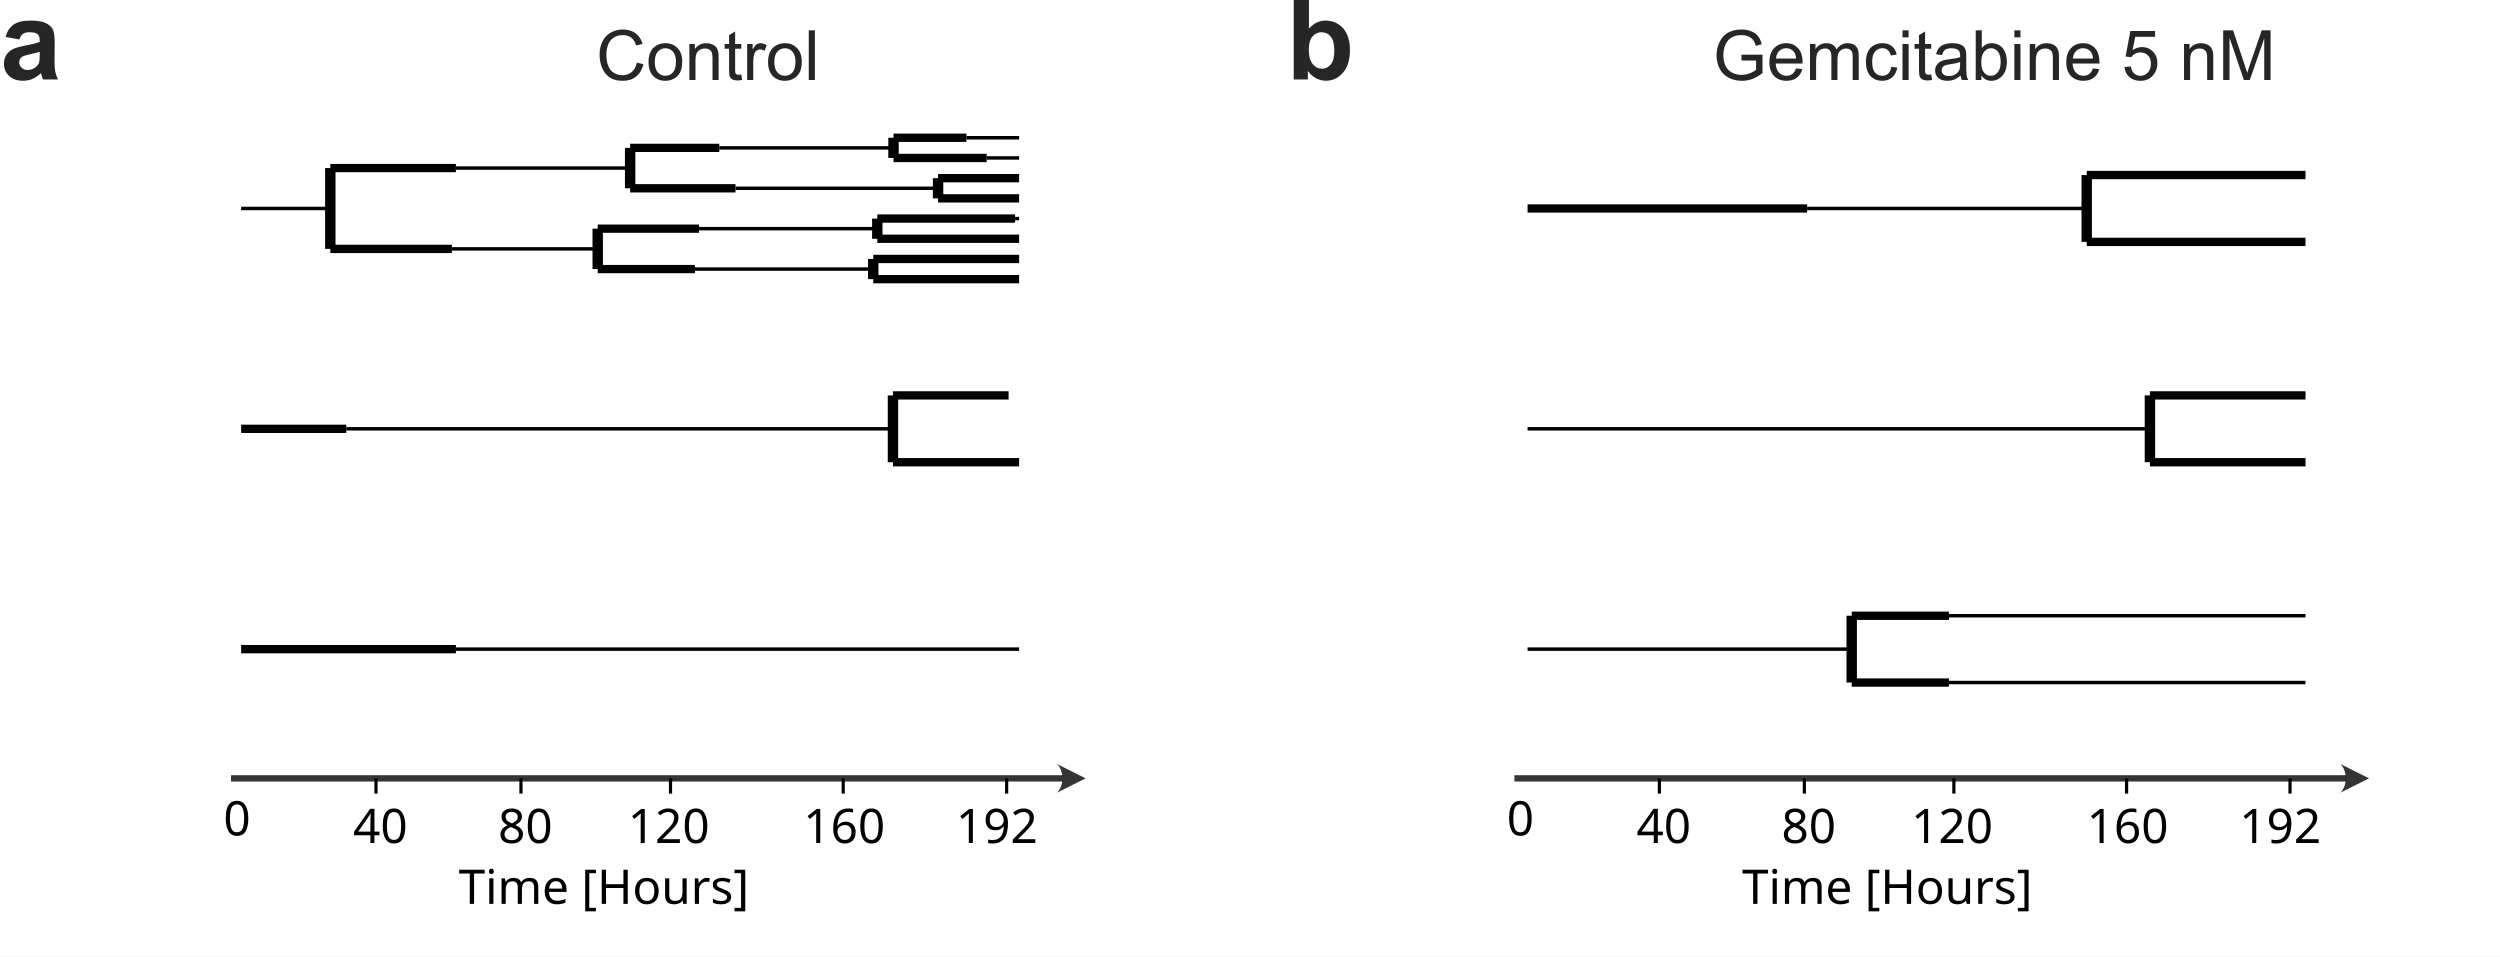
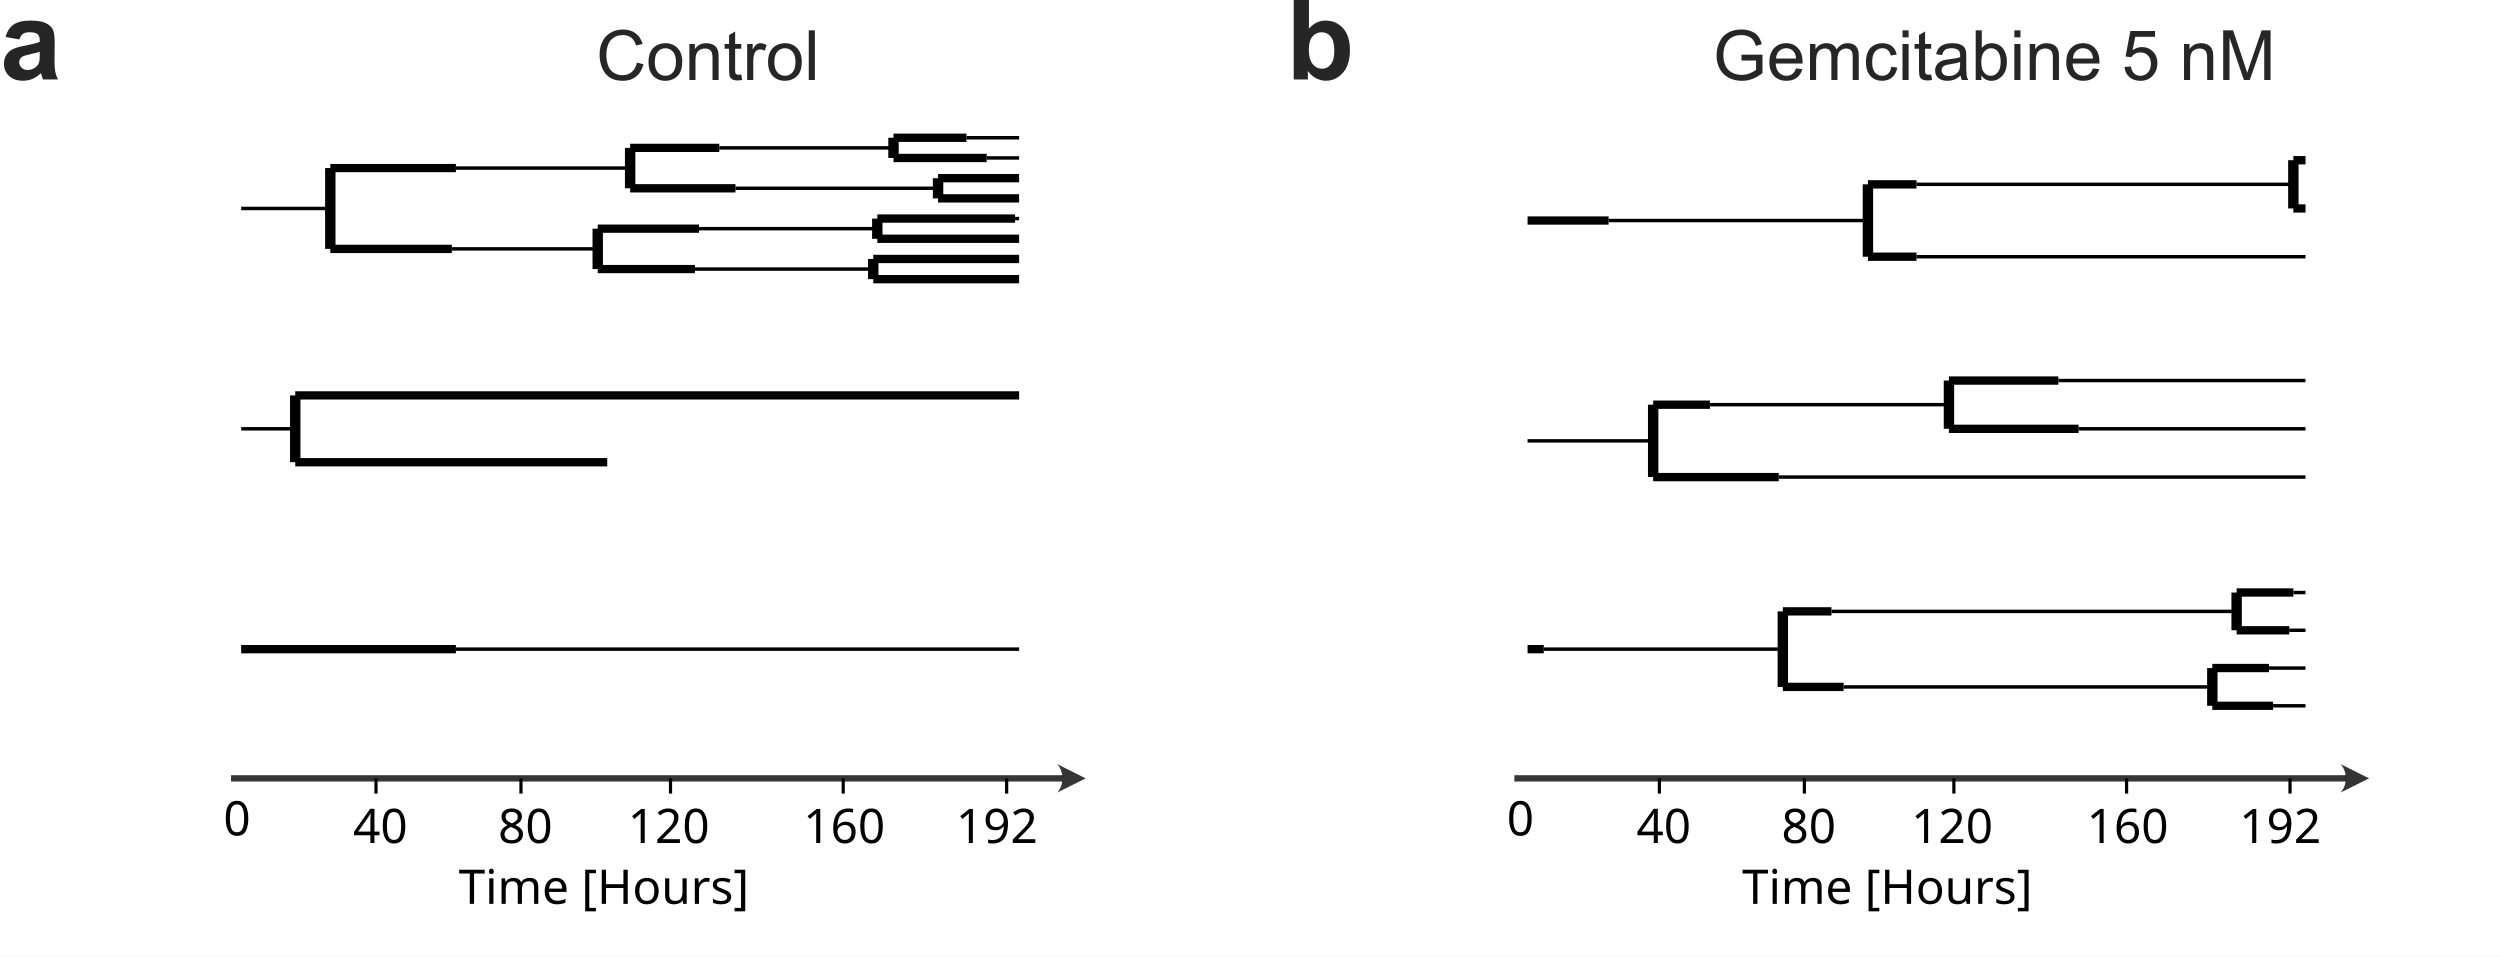
<svg xmlns="http://www.w3.org/2000/svg" xmlns:xlink="http://www.w3.org/1999/xlink" height="137.86pt" version="1.1" viewBox="0 0 360.378 137.86" width="360.378pt">
  <defs>
    <style type="text/css">*{stroke-linecap:butt;stroke-linejoin:round;}</style>
  </defs>
  <g id="figure_1">
    <g id="patch_1">
      <path d="M 0 137.86  L 360.378 137.86  L 360.378 0  L 0 0  z " style="fill:#ffffff;" />
    </g>
    <g id="axes_1">
      <g id="LineCollection_1">
-         <path clip-path="url(#pdd43539498)" d="M 34.764 30.051  L 34.764 30.051  " style="fill:none;stroke:#000000;stroke-width:1.2;" />
+         <path clip-path="url(#p572fdb852c)" d="M 34.764 30.051  L 34.764 30.051  " style="fill:none;stroke:#000000;stroke-width:1.2;" />
      </g>
      <g id="LineCollection_2">
-         <path clip-path="url(#pdd43539498)" d="M 34.764 30.051  L 47.614 30.051  " style="fill:none;stroke:#000000;stroke-width:0.5;" />
+         <path clip-path="url(#p572fdb852c)" d="M 34.764 30.051  L 47.614 30.051  " style="fill:none;stroke:#000000;stroke-width:0.5;" />
      </g>
      <g id="LineCollection_3">
-         <path clip-path="url(#pdd43539498)" d="M 47.614 24.227  L 65.72 24.227  " style="fill:none;stroke:#000000;stroke-width:1.2;" />
+         <path clip-path="url(#p572fdb852c)" d="M 47.614 24.227  L 65.72 24.227  " style="fill:none;stroke:#000000;stroke-width:1.2;" />
      </g>
      <g id="LineCollection_4">
-         <path clip-path="url(#pdd43539498)" d="M 65.72 24.227  L 90.835 24.227  " style="fill:none;stroke:#000000;stroke-width:0.5;" />
+         <path clip-path="url(#p572fdb852c)" d="M 65.72 24.227  L 90.835 24.227  " style="fill:none;stroke:#000000;stroke-width:0.5;" />
      </g>
      <g id="LineCollection_5">
-         <path clip-path="url(#pdd43539498)" d="M 90.835 21.315  L 103.685 21.315  " style="fill:none;stroke:#000000;stroke-width:1.2;" />
+         <path clip-path="url(#p572fdb852c)" d="M 90.835 21.315  L 103.685 21.315  " style="fill:none;stroke:#000000;stroke-width:1.2;" />
      </g>
      <g id="LineCollection_6">
-         <path clip-path="url(#pdd43539498)" d="M 103.685 21.315  L 128.8 21.315  " style="fill:none;stroke:#000000;stroke-width:0.5;" />
+         <path clip-path="url(#p572fdb852c)" d="M 103.685 21.315  L 128.8 21.315  " style="fill:none;stroke:#000000;stroke-width:0.5;" />
      </g>
      <g id="LineCollection_7">
-         <path clip-path="url(#pdd43539498)" d="M 128.8 19.859  L 139.313 19.859  " style="fill:none;stroke:#000000;stroke-width:1.2;" />
+         <path clip-path="url(#p572fdb852c)" d="M 128.8 19.859  L 139.313 19.859  " style="fill:none;stroke:#000000;stroke-width:1.2;" />
      </g>
      <g id="LineCollection_8">
-         <path clip-path="url(#pdd43539498)" d="M 139.313 19.859  L 146.906 19.859  " style="fill:none;stroke:#000000;stroke-width:0.5;" />
+         <path clip-path="url(#p572fdb852c)" d="M 139.313 19.859  L 146.906 19.859  " style="fill:none;stroke:#000000;stroke-width:0.5;" />
      </g>
      <g id="LineCollection_9">
-         <path clip-path="url(#pdd43539498)" d="M 128.8 22.771  L 142.234 22.771  " style="fill:none;stroke:#000000;stroke-width:1.2;" />
+         <path clip-path="url(#p572fdb852c)" d="M 128.8 22.771  L 142.234 22.771  " style="fill:none;stroke:#000000;stroke-width:1.2;" />
      </g>
      <g id="LineCollection_10">
-         <path clip-path="url(#pdd43539498)" d="M 142.234 22.771  L 146.906 22.771  " style="fill:none;stroke:#000000;stroke-width:0.5;" />
+         <path clip-path="url(#p572fdb852c)" d="M 142.234 22.771  L 146.906 22.771  " style="fill:none;stroke:#000000;stroke-width:0.5;" />
      </g>
      <g id="LineCollection_11">
-         <path clip-path="url(#pdd43539498)" d="M 90.835 27.139  L 106.021 27.139  " style="fill:none;stroke:#000000;stroke-width:1.2;" />
+         <path clip-path="url(#p572fdb852c)" d="M 90.835 27.139  L 106.021 27.139  " style="fill:none;stroke:#000000;stroke-width:1.2;" />
      </g>
      <g id="LineCollection_12">
-         <path clip-path="url(#pdd43539498)" d="M 106.021 27.139  L 135.225 27.139  " style="fill:none;stroke:#000000;stroke-width:0.5;" />
+         <path clip-path="url(#p572fdb852c)" d="M 106.021 27.139  L 135.225 27.139  " style="fill:none;stroke:#000000;stroke-width:0.5;" />
      </g>
      <g id="LineCollection_13">
-         <path clip-path="url(#pdd43539498)" d="M 135.225 25.683  L 146.906 25.683  " style="fill:none;stroke:#000000;stroke-width:1.2;" />
+         <path clip-path="url(#p572fdb852c)" d="M 135.225 25.683  L 146.906 25.683  " style="fill:none;stroke:#000000;stroke-width:1.2;" />
      </g>
      <g id="LineCollection_14">
-         <path clip-path="url(#pdd43539498)" d="M 146.906 25.683  L 146.906 25.683  " style="fill:none;stroke:#000000;stroke-width:0.5;" />
+         <path clip-path="url(#p572fdb852c)" d="M 146.906 25.683  L 146.906 25.683  " style="fill:none;stroke:#000000;stroke-width:0.5;" />
      </g>
      <g id="LineCollection_15">
-         <path clip-path="url(#pdd43539498)" d="M 135.225 28.595  L 146.906 28.595  " style="fill:none;stroke:#000000;stroke-width:1.2;" />
+         <path clip-path="url(#p572fdb852c)" d="M 135.225 28.595  L 146.906 28.595  " style="fill:none;stroke:#000000;stroke-width:1.2;" />
      </g>
      <g id="LineCollection_16">
-         <path clip-path="url(#pdd43539498)" d="M 146.906 28.595  L 146.906 28.595  " style="fill:none;stroke:#000000;stroke-width:0.5;" />
+         <path clip-path="url(#p572fdb852c)" d="M 146.906 28.595  L 146.906 28.595  " style="fill:none;stroke:#000000;stroke-width:0.5;" />
      </g>
      <g id="LineCollection_17">
-         <path clip-path="url(#pdd43539498)" d="M 47.614 35.875  L 65.136 35.875  " style="fill:none;stroke:#000000;stroke-width:1.2;" />
+         <path clip-path="url(#p572fdb852c)" d="M 47.614 35.875  L 65.136 35.875  " style="fill:none;stroke:#000000;stroke-width:1.2;" />
      </g>
      <g id="LineCollection_18">
-         <path clip-path="url(#pdd43539498)" d="M 65.136 35.875  L 86.163 35.875  " style="fill:none;stroke:#000000;stroke-width:0.5;" />
+         <path clip-path="url(#p572fdb852c)" d="M 65.136 35.875  L 86.163 35.875  " style="fill:none;stroke:#000000;stroke-width:0.5;" />
      </g>
      <g id="LineCollection_19">
-         <path clip-path="url(#pdd43539498)" d="M 86.163 32.963  L 100.765 32.963  " style="fill:none;stroke:#000000;stroke-width:1.2;" />
+         <path clip-path="url(#p572fdb852c)" d="M 86.163 32.963  L 100.765 32.963  " style="fill:none;stroke:#000000;stroke-width:1.2;" />
      </g>
      <g id="LineCollection_20">
-         <path clip-path="url(#pdd43539498)" d="M 100.765 32.963  L 126.464 32.963  " style="fill:none;stroke:#000000;stroke-width:0.5;" />
+         <path clip-path="url(#p572fdb852c)" d="M 100.765 32.963  L 126.464 32.963  " style="fill:none;stroke:#000000;stroke-width:0.5;" />
      </g>
      <g id="LineCollection_21">
-         <path clip-path="url(#pdd43539498)" d="M 126.464 31.507  L 146.322 31.507  " style="fill:none;stroke:#000000;stroke-width:1.2;" />
+         <path clip-path="url(#p572fdb852c)" d="M 126.464 31.507  L 146.322 31.507  " style="fill:none;stroke:#000000;stroke-width:1.2;" />
      </g>
      <g id="LineCollection_22">
-         <path clip-path="url(#pdd43539498)" d="M 146.322 31.507  L 146.906 31.507  " style="fill:none;stroke:#000000;stroke-width:0.5;" />
+         <path clip-path="url(#p572fdb852c)" d="M 146.322 31.507  L 146.906 31.507  " style="fill:none;stroke:#000000;stroke-width:0.5;" />
      </g>
      <g id="LineCollection_23">
-         <path clip-path="url(#pdd43539498)" d="M 126.464 34.419  L 146.906 34.419  " style="fill:none;stroke:#000000;stroke-width:1.2;" />
+         <path clip-path="url(#p572fdb852c)" d="M 126.464 34.419  L 146.906 34.419  " style="fill:none;stroke:#000000;stroke-width:1.2;" />
      </g>
      <g id="LineCollection_24">
-         <path clip-path="url(#pdd43539498)" d="M 146.906 34.419  L 146.906 34.419  " style="fill:none;stroke:#000000;stroke-width:0.5;" />
+         <path clip-path="url(#p572fdb852c)" d="M 146.906 34.419  L 146.906 34.419  " style="fill:none;stroke:#000000;stroke-width:0.5;" />
      </g>
      <g id="LineCollection_25">
-         <path clip-path="url(#pdd43539498)" d="M 86.163 38.786  L 100.18 38.786  " style="fill:none;stroke:#000000;stroke-width:1.2;" />
+         <path clip-path="url(#p572fdb852c)" d="M 86.163 38.786  L 100.18 38.786  " style="fill:none;stroke:#000000;stroke-width:1.2;" />
      </g>
      <g id="LineCollection_26">
-         <path clip-path="url(#pdd43539498)" d="M 100.18 38.786  L 125.88 38.786  " style="fill:none;stroke:#000000;stroke-width:0.5;" />
+         <path clip-path="url(#p572fdb852c)" d="M 100.18 38.786  L 125.88 38.786  " style="fill:none;stroke:#000000;stroke-width:0.5;" />
      </g>
      <g id="LineCollection_27">
-         <path clip-path="url(#pdd43539498)" d="M 125.88 37.33  L 146.906 37.33  " style="fill:none;stroke:#000000;stroke-width:1.2;" />
+         <path clip-path="url(#p572fdb852c)" d="M 125.88 37.33  L 146.906 37.33  " style="fill:none;stroke:#000000;stroke-width:1.2;" />
      </g>
      <g id="LineCollection_28">
-         <path clip-path="url(#pdd43539498)" d="M 146.906 37.33  L 146.906 37.33  " style="fill:none;stroke:#000000;stroke-width:0.5;" />
+         <path clip-path="url(#p572fdb852c)" d="M 146.906 37.33  L 146.906 37.33  " style="fill:none;stroke:#000000;stroke-width:0.5;" />
      </g>
      <g id="LineCollection_29">
-         <path clip-path="url(#pdd43539498)" d="M 125.88 40.242  L 146.906 40.242  " style="fill:none;stroke:#000000;stroke-width:1.2;" />
+         <path clip-path="url(#p572fdb852c)" d="M 125.88 40.242  L 146.906 40.242  " style="fill:none;stroke:#000000;stroke-width:1.2;" />
      </g>
      <g id="LineCollection_30">
-         <path clip-path="url(#pdd43539498)" d="M 146.906 40.242  L 146.906 40.242  " style="fill:none;stroke:#000000;stroke-width:0.5;" />
+         <path clip-path="url(#p572fdb852c)" d="M 146.906 40.242  L 146.906 40.242  " style="fill:none;stroke:#000000;stroke-width:0.5;" />
      </g>
      <g id="LineCollection_31">
-         <path clip-path="url(#pdd43539498)" d="M 47.614 35.875  L 47.614 24.227  " style="fill:none;stroke:#000000;stroke-width:1.5;" />
+         <path clip-path="url(#p572fdb852c)" d="M 47.614 35.875  L 47.614 24.227  " style="fill:none;stroke:#000000;stroke-width:1.5;" />
      </g>
      <g id="LineCollection_32">
-         <path clip-path="url(#pdd43539498)" d="M 90.835 27.139  L 90.835 21.315  " style="fill:none;stroke:#000000;stroke-width:1.5;" />
+         <path clip-path="url(#p572fdb852c)" d="M 90.835 27.139  L 90.835 21.315  " style="fill:none;stroke:#000000;stroke-width:1.5;" />
      </g>
      <g id="LineCollection_33">
-         <path clip-path="url(#pdd43539498)" d="M 128.8 22.771  L 128.8 19.859  " style="fill:none;stroke:#000000;stroke-width:1.5;" />
+         <path clip-path="url(#p572fdb852c)" d="M 128.8 22.771  L 128.8 19.859  " style="fill:none;stroke:#000000;stroke-width:1.5;" />
      </g>
      <g id="LineCollection_34">
-         <path clip-path="url(#pdd43539498)" d="M 135.225 28.595  L 135.225 25.683  " style="fill:none;stroke:#000000;stroke-width:1.5;" />
+         <path clip-path="url(#p572fdb852c)" d="M 135.225 28.595  L 135.225 25.683  " style="fill:none;stroke:#000000;stroke-width:1.5;" />
      </g>
      <g id="LineCollection_35">
-         <path clip-path="url(#pdd43539498)" d="M 86.163 38.786  L 86.163 32.963  " style="fill:none;stroke:#000000;stroke-width:1.5;" />
+         <path clip-path="url(#p572fdb852c)" d="M 86.163 38.786  L 86.163 32.963  " style="fill:none;stroke:#000000;stroke-width:1.5;" />
      </g>
      <g id="LineCollection_36">
-         <path clip-path="url(#pdd43539498)" d="M 126.464 34.419  L 126.464 31.507  " style="fill:none;stroke:#000000;stroke-width:1.5;" />
+         <path clip-path="url(#p572fdb852c)" d="M 126.464 34.419  L 126.464 31.507  " style="fill:none;stroke:#000000;stroke-width:1.5;" />
      </g>
      <g id="LineCollection_37">
-         <path clip-path="url(#pdd43539498)" d="M 125.88 40.242  L 125.88 37.33  " style="fill:none;stroke:#000000;stroke-width:1.5;" />
+         <path clip-path="url(#p572fdb852c)" d="M 125.88 40.242  L 125.88 37.33  " style="fill:none;stroke:#000000;stroke-width:1.5;" />
      </g>
      <g id="text_1">
        <g style="fill:#262626;" transform="translate(0 11.4525)scale(0.16 -0.16)">
          <defs>
            <path d="M 17.438 36.031  L 4.984 38.281  Q 7.078 45.797 12.203 49.406  Q 17.328 53.031 27.438 53.031  Q 36.625 53.031 41.109 50.859  Q 45.609 48.688 47.438 45.344  Q 49.266 42 49.266 33.062  L 49.125 17.047  Q 49.125 10.203 49.781 6.953  Q 50.438 3.719 52.25 0  L 38.672 0  Q 38.141 1.375 37.359 4.047  Q 37.016 5.281 36.859 5.672  Q 33.344 2.25 29.344 0.531  Q 25.344 -1.172 20.797 -1.172  Q 12.797 -1.172 8.172 3.172  Q 3.562 7.516 3.562 14.156  Q 3.562 18.562 5.656 22  Q 7.766 25.438 11.547 27.266  Q 15.328 29.109 22.469 30.469  Q 32.078 32.281 35.797 33.844  L 35.797 35.203  Q 35.797 39.156 33.844 40.844  Q 31.891 42.531 26.469 42.531  Q 22.797 42.531 20.75 41.094  Q 18.703 39.656 17.438 36.031  z M 35.797 24.906  Q 33.156 24.031 27.438 22.797  Q 21.734 21.578 19.969 20.406  Q 17.281 18.5 17.281 15.578  Q 17.281 12.703 19.422 10.594  Q 21.578 8.5 24.906 8.5  Q 28.609 8.5 31.984 10.938  Q 34.469 12.797 35.25 15.484  Q 35.797 17.234 35.797 22.172  z " id="Arial-BoldMT-97" />
          </defs>
          <use xlink:href="#Arial-BoldMT-97" />
        </g>
      </g>
      <g id="text_2">
        <g style="fill:#262626;" transform="translate(85.93231 11.52961)scale(0.1 -0.1)">
          <defs>
            <path d="M 58.797 25.094  L 68.266 22.703  Q 65.281 11.031 57.547 4.906  Q 49.812 -1.219 38.625 -1.219  Q 27.047 -1.219 19.797 3.484  Q 12.547 8.203 8.766 17.141  Q 4.984 26.078 4.984 36.328  Q 4.984 47.516 9.25 55.828  Q 13.531 64.156 21.406 68.469  Q 29.297 72.797 38.766 72.797  Q 49.516 72.797 56.828 67.328  Q 64.156 61.859 67.047 51.953  L 57.719 49.75  Q 55.219 57.562 50.484 61.125  Q 45.75 64.703 38.578 64.703  Q 30.328 64.703 24.781 60.734  Q 19.234 56.781 16.984 50.109  Q 14.75 43.453 14.75 36.375  Q 14.75 27.25 17.406 20.438  Q 20.062 13.625 25.672 10.25  Q 31.297 6.891 37.844 6.891  Q 45.797 6.891 51.312 11.469  Q 56.844 16.062 58.797 25.094  z " id="ArialMT-67" />
            <path d="M 3.328 25.922  Q 3.328 40.328 11.328 47.266  Q 18.016 53.031 27.641 53.031  Q 38.328 53.031 45.109 46.016  Q 51.906 39.016 51.906 26.656  Q 51.906 16.656 48.906 10.906  Q 45.906 5.172 40.156 2  Q 34.422 -1.172 27.641 -1.172  Q 16.75 -1.172 10.031 5.812  Q 3.328 12.797 3.328 25.922  z M 12.359 25.922  Q 12.359 15.969 16.703 11.016  Q 21.047 6.062 27.641 6.062  Q 34.188 6.062 38.531 11.031  Q 42.875 16.016 42.875 26.219  Q 42.875 35.844 38.5 40.797  Q 34.125 45.75 27.641 45.75  Q 21.047 45.75 16.703 40.812  Q 12.359 35.891 12.359 25.922  z " id="ArialMT-111" />
            <path d="M 6.594 0  L 6.594 51.859  L 14.5 51.859  L 14.5 44.484  Q 20.219 53.031 31 53.031  Q 35.688 53.031 39.625 51.344  Q 43.562 49.656 45.516 46.922  Q 47.469 44.188 48.25 40.438  Q 48.734 37.984 48.734 31.891  L 48.734 0  L 39.938 0  L 39.938 31.547  Q 39.938 36.922 38.906 39.578  Q 37.891 42.234 35.281 43.812  Q 32.672 45.406 29.156 45.406  Q 23.531 45.406 19.453 41.844  Q 15.375 38.281 15.375 28.328  L 15.375 0  z " id="ArialMT-110" />
            <path d="M 25.781 7.859  L 27.047 0.094  Q 23.344 -0.688 20.406 -0.688  Q 15.625 -0.688 12.984 0.828  Q 10.359 2.344 9.281 4.812  Q 8.203 7.281 8.203 15.188  L 8.203 45.016  L 1.766 45.016  L 1.766 51.859  L 8.203 51.859  L 8.203 64.703  L 16.938 69.969  L 16.938 51.859  L 25.781 51.859  L 25.781 45.016  L 16.938 45.016  L 16.938 14.703  Q 16.938 10.938 17.406 9.859  Q 17.875 8.797 18.922 8.156  Q 19.969 7.516 21.922 7.516  Q 23.391 7.516 25.781 7.859  z " id="ArialMT-116" />
            <path d="M 6.5 0  L 6.5 51.859  L 14.406 51.859  L 14.406 44  Q 17.438 49.516 20 51.266  Q 22.562 53.031 25.641 53.031  Q 30.078 53.031 34.672 50.203  L 31.641 42.047  Q 28.422 43.953 25.203 43.953  Q 22.312 43.953 20.016 42.219  Q 17.719 40.484 16.75 37.406  Q 15.281 32.719 15.281 27.156  L 15.281 0  z " id="ArialMT-114" />
            <path d="M 6.391 0  L 6.391 71.578  L 15.188 71.578  L 15.188 0  z " id="ArialMT-108" />
          </defs>
          <use xlink:href="#ArialMT-67" />
          <use x="72.217" xlink:href="#ArialMT-111" />
          <use x="127.832" xlink:href="#ArialMT-110" />
          <use x="183.447" xlink:href="#ArialMT-116" />
          <use x="211.23" xlink:href="#ArialMT-114" />
          <use x="244.531" xlink:href="#ArialMT-111" />
          <use x="300.146" xlink:href="#ArialMT-108" />
        </g>
      </g>
    </g>
    <g id="axes_2">
      <g id="LineCollection_38">
-         <path clip-path="url(#pb54cce321f)" d="M 220.2 30.051  L 260.501 30.051  " style="fill:none;stroke:#000000;stroke-width:1.2;" />
+         <path clip-path="url(#pa8a00f785b)" d="M 220.2 31.79  L 231.882 31.79  " style="fill:none;stroke:#000000;stroke-width:1.2;" />
      </g>
      <g id="LineCollection_39">
-         <path clip-path="url(#pb54cce321f)" d="M 260.501 30.051  L 300.802 30.051  " style="fill:none;stroke:#000000;stroke-width:0.5;" />
+         <path clip-path="url(#pa8a00f785b)" d="M 231.882 31.79  L 269.262 31.79  " style="fill:none;stroke:#000000;stroke-width:0.5;" />
      </g>
      <g id="LineCollection_40">
-         <path clip-path="url(#pb54cce321f)" d="M 300.802 25.235  L 332.342 25.235  " style="fill:none;stroke:#000000;stroke-width:1.2;" />
+         <path clip-path="url(#pa8a00f785b)" d="M 269.262 26.573  L 276.271 26.573  " style="fill:none;stroke:#000000;stroke-width:1.2;" />
      </g>
      <g id="LineCollection_41">
-         <path clip-path="url(#pb54cce321f)" d="M 332.342 25.235  L 332.342 25.235  " style="fill:none;stroke:#000000;stroke-width:0.5;" />
+         <path clip-path="url(#pa8a00f785b)" d="M 276.271 26.573  L 330.59 26.573  " style="fill:none;stroke:#000000;stroke-width:0.5;" />
      </g>
      <g id="LineCollection_42">
-         <path clip-path="url(#pb54cce321f)" d="M 300.802 34.867  L 332.342 34.867  " style="fill:none;stroke:#000000;stroke-width:1.2;" />
+         <path clip-path="url(#pa8a00f785b)" d="M 330.59 23.095  L 332.342 23.095  " style="fill:none;stroke:#000000;stroke-width:1.2;" />
      </g>
      <g id="LineCollection_43">
-         <path clip-path="url(#pb54cce321f)" d="M 332.342 34.867  L 332.342 34.867  " style="fill:none;stroke:#000000;stroke-width:0.5;" />
+         <path clip-path="url(#pa8a00f785b)" d="M 332.342 23.095  L 332.342 23.095  " style="fill:none;stroke:#000000;stroke-width:0.5;" />
      </g>
      <g id="LineCollection_44">
-         <path clip-path="url(#pb54cce321f)" d="M 300.802 34.867  L 300.802 25.235  " style="fill:none;stroke:#000000;stroke-width:1.5;" />
+         <path clip-path="url(#pa8a00f785b)" d="M 330.59 30.051  L 332.342 30.051  " style="fill:none;stroke:#000000;stroke-width:1.2;" />
+       </g>
+       <g id="LineCollection_45">
+         <path clip-path="url(#pa8a00f785b)" d="M 332.342 30.051  L 332.342 30.051  " style="fill:none;stroke:#000000;stroke-width:0.5;" />
+       </g>
+       <g id="LineCollection_46">
+         <path clip-path="url(#pa8a00f785b)" d="M 269.262 37.007  L 276.271 37.007  " style="fill:none;stroke:#000000;stroke-width:1.2;" />
+       </g>
+       <g id="LineCollection_47">
+         <path clip-path="url(#pa8a00f785b)" d="M 276.271 37.007  L 332.342 37.007  " style="fill:none;stroke:#000000;stroke-width:0.5;" />
+       </g>
+       <g id="LineCollection_48">
+         <path clip-path="url(#pa8a00f785b)" d="M 269.262 37.007  L 269.262 26.573  " style="fill:none;stroke:#000000;stroke-width:1.5;" />
+       </g>
+       <g id="LineCollection_49">
+         <path clip-path="url(#pa8a00f785b)" d="M 330.59 30.051  L 330.59 23.095  " style="fill:none;stroke:#000000;stroke-width:1.5;" />
      </g>
      <g id="text_3">
        <g style="fill:#262626;" transform="translate(185.436 11.4525)scale(0.16 -0.16)">
          <defs>
            <path d="M 6.594 0  L 6.594 71.578  L 20.312 71.578  L 20.312 45.797  Q 26.656 53.031 35.359 53.031  Q 44.828 53.031 51.031 46.172  Q 57.234 39.312 57.234 26.469  Q 57.234 13.188 50.906 6  Q 44.578 -1.172 35.547 -1.172  Q 31.109 -1.172 26.781 1.047  Q 22.469 3.266 19.344 7.625  L 19.344 0  z M 20.219 27.047  Q 20.219 19 22.75 15.141  Q 26.312 9.672 32.234 9.672  Q 36.766 9.672 39.969 13.547  Q 43.172 17.438 43.172 25.781  Q 43.172 34.672 39.938 38.594  Q 36.719 42.531 31.688 42.531  Q 26.766 42.531 23.484 38.688  Q 20.219 34.859 20.219 27.047  z " id="Arial-BoldMT-98" />
          </defs>
          <use xlink:href="#Arial-BoldMT-98" />
        </g>
      </g>
      <g id="text_4">
        <g style="fill:#262626;" transform="translate(246.9144 11.52961)scale(0.1 -0.1)">
          <defs>
            <path d="M 41.219 28.078  L 41.219 36.469  L 71.531 36.531  L 71.531 9.969  Q 64.547 4.391 57.125 1.578  Q 49.703 -1.219 41.891 -1.219  Q 31.344 -1.219 22.719 3.297  Q 14.109 7.812 9.719 16.359  Q 5.328 24.906 5.328 35.453  Q 5.328 45.906 9.688 54.953  Q 14.062 64.016 22.266 68.406  Q 30.469 72.797 41.156 72.797  Q 48.922 72.797 55.188 70.281  Q 61.469 67.781 65.031 63.281  Q 68.609 58.797 70.453 51.562  L 61.922 49.219  Q 60.297 54.688 57.906 57.812  Q 55.516 60.938 51.062 62.812  Q 46.625 64.703 41.219 64.703  Q 34.719 64.703 29.984 62.719  Q 25.25 60.75 22.344 57.516  Q 19.438 54.297 17.828 50.438  Q 15.094 43.797 15.094 36.031  Q 15.094 26.469 18.391 20.016  Q 21.688 13.578 27.984 10.453  Q 34.281 7.328 41.359 7.328  Q 47.516 7.328 53.375 9.688  Q 59.234 12.062 62.25 14.75  L 62.25 28.078  z " id="ArialMT-71" />
            <path d="M 42.094 16.703  L 51.172 15.578  Q 49.031 7.625 43.219 3.219  Q 37.406 -1.172 28.375 -1.172  Q 17 -1.172 10.328 5.828  Q 3.656 12.844 3.656 25.484  Q 3.656 38.578 10.391 45.797  Q 17.141 53.031 27.875 53.031  Q 38.281 53.031 44.875 45.953  Q 51.469 38.875 51.469 26.031  Q 51.469 25.25 51.422 23.688  L 12.75 23.688  Q 13.234 15.141 17.578 10.594  Q 21.922 6.062 28.422 6.062  Q 33.25 6.062 36.672 8.594  Q 40.094 11.141 42.094 16.703  z M 13.234 30.906  L 42.188 30.906  Q 41.609 37.453 38.875 40.719  Q 34.672 45.797 27.984 45.797  Q 21.922 45.797 17.797 41.75  Q 13.672 37.703 13.234 30.906  z " id="ArialMT-101" />
            <path d="M 6.594 0  L 6.594 51.859  L 14.453 51.859  L 14.453 44.578  Q 16.891 48.391 20.938 50.703  Q 25 53.031 30.172 53.031  Q 35.938 53.031 39.625 50.641  Q 43.312 48.25 44.828 43.953  Q 50.984 53.031 60.844 53.031  Q 68.562 53.031 72.703 48.75  Q 76.859 44.484 76.859 35.594  L 76.859 0  L 68.109 0  L 68.109 32.672  Q 68.109 37.938 67.25 40.25  Q 66.406 42.578 64.156 43.984  Q 61.922 45.406 58.891 45.406  Q 53.422 45.406 49.797 41.766  Q 46.188 38.141 46.188 30.125  L 46.188 0  L 37.406 0  L 37.406 33.688  Q 37.406 39.547 35.25 42.469  Q 33.109 45.406 28.219 45.406  Q 24.516 45.406 21.359 43.453  Q 18.219 41.5 16.797 37.734  Q 15.375 33.984 15.375 26.906  L 15.375 0  z " id="ArialMT-109" />
            <path d="M 40.438 19  L 49.078 17.875  Q 47.656 8.938 41.812 3.875  Q 35.984 -1.172 27.484 -1.172  Q 16.844 -1.172 10.375 5.781  Q 3.906 12.75 3.906 25.734  Q 3.906 34.125 6.688 40.422  Q 9.469 46.734 15.156 49.875  Q 20.844 53.031 27.547 53.031  Q 35.984 53.031 41.359 48.75  Q 46.734 44.484 48.25 36.625  L 39.703 35.297  Q 38.484 40.531 35.375 43.156  Q 32.281 45.797 27.875 45.797  Q 21.234 45.797 17.078 41.031  Q 12.938 36.281 12.938 25.984  Q 12.938 15.531 16.938 10.797  Q 20.953 6.062 27.391 6.062  Q 32.562 6.062 36.031 9.234  Q 39.5 12.406 40.438 19  z " id="ArialMT-99" />
            <path d="M 6.641 61.469  L 6.641 71.578  L 15.438 71.578  L 15.438 61.469  z M 6.641 0  L 6.641 51.859  L 15.438 51.859  L 15.438 0  z " id="ArialMT-105" />
            <path d="M 40.438 6.391  Q 35.547 2.25 31.031 0.531  Q 26.516 -1.172 21.344 -1.172  Q 12.797 -1.172 8.203 3  Q 3.609 7.172 3.609 13.672  Q 3.609 17.484 5.344 20.625  Q 7.078 23.781 9.891 25.688  Q 12.703 27.594 16.219 28.562  Q 18.797 29.25 24.031 29.891  Q 34.672 31.156 39.703 32.906  Q 39.75 34.719 39.75 35.203  Q 39.75 40.578 37.25 42.781  Q 33.891 45.75 27.25 45.75  Q 21.047 45.75 18.094 43.578  Q 15.141 41.406 13.719 35.891  L 5.125 37.062  Q 6.297 42.578 8.984 45.969  Q 11.672 49.359 16.75 51.188  Q 21.828 53.031 28.516 53.031  Q 35.156 53.031 39.297 51.469  Q 43.453 49.906 45.406 47.531  Q 47.359 45.172 48.141 41.547  Q 48.578 39.312 48.578 33.453  L 48.578 21.734  Q 48.578 9.469 49.141 6.219  Q 49.703 2.984 51.375 0  L 42.188 0  Q 40.828 2.734 40.438 6.391  z M 39.703 26.031  Q 34.906 24.078 25.344 22.703  Q 19.922 21.922 17.672 20.938  Q 15.438 19.969 14.203 18.094  Q 12.984 16.219 12.984 13.922  Q 12.984 10.406 15.641 8.062  Q 18.312 5.719 23.438 5.719  Q 28.516 5.719 32.469 7.938  Q 36.422 10.156 38.281 14.016  Q 39.703 17 39.703 22.797  z " id="ArialMT-97" />
            <path d="M 14.703 0  L 6.547 0  L 6.547 71.578  L 15.328 71.578  L 15.328 46.047  Q 20.906 53.031 29.547 53.031  Q 34.328 53.031 38.594 51.094  Q 42.875 49.172 45.625 45.672  Q 48.391 42.188 49.953 37.25  Q 51.516 32.328 51.516 26.703  Q 51.516 13.375 44.922 6.094  Q 38.328 -1.172 29.109 -1.172  Q 19.922 -1.172 14.703 6.5  z M 14.594 26.312  Q 14.594 17 17.141 12.844  Q 21.297 6.062 28.375 6.062  Q 34.125 6.062 38.328 11.062  Q 42.531 16.062 42.531 25.984  Q 42.531 36.141 38.5 40.969  Q 34.469 45.797 28.766 45.797  Q 23 45.797 18.797 40.797  Q 14.594 35.797 14.594 26.312  z " id="ArialMT-98" />
            <path id="ArialMT-32" />
            <path d="M 4.156 18.75  L 13.375 19.531  Q 14.406 12.797 18.141 9.391  Q 21.875 6 27.156 6  Q 33.5 6 37.891 10.781  Q 42.281 15.578 42.281 23.484  Q 42.281 31 38.062 35.344  Q 33.844 39.703 27 39.703  Q 22.75 39.703 19.328 37.766  Q 15.922 35.844 13.969 32.766  L 5.719 33.844  L 12.641 70.609  L 48.25 70.609  L 48.25 62.203  L 19.672 62.203  L 15.828 42.969  Q 22.266 47.469 29.344 47.469  Q 38.719 47.469 45.156 40.969  Q 51.609 34.469 51.609 24.266  Q 51.609 14.547 45.953 7.469  Q 39.062 -1.219 27.156 -1.219  Q 17.391 -1.219 11.203 4.25  Q 5.031 9.719 4.156 18.75  z " id="ArialMT-53" />
            <path d="M 7.422 0  L 7.422 71.578  L 21.688 71.578  L 38.625 20.906  Q 40.969 13.812 42.047 10.297  Q 43.266 14.203 45.844 21.781  L 62.984 71.578  L 75.734 71.578  L 75.734 0  L 66.609 0  L 66.609 59.906  L 45.797 0  L 37.25 0  L 16.547 60.938  L 16.547 0  z " id="ArialMT-77" />
          </defs>
          <use xlink:href="#ArialMT-71" />
          <use x="77.783" xlink:href="#ArialMT-101" />
          <use x="133.398" xlink:href="#ArialMT-109" />
          <use x="216.699" xlink:href="#ArialMT-99" />
          <use x="266.699" xlink:href="#ArialMT-105" />
          <use x="288.916" xlink:href="#ArialMT-116" />
          <use x="316.699" xlink:href="#ArialMT-97" />
          <use x="372.314" xlink:href="#ArialMT-98" />
          <use x="427.93" xlink:href="#ArialMT-105" />
          <use x="450.146" xlink:href="#ArialMT-110" />
          <use x="505.762" xlink:href="#ArialMT-101" />
          <use x="561.377" xlink:href="#ArialMT-32" />
          <use x="589.16" xlink:href="#ArialMT-53" />
          <use x="644.775" xlink:href="#ArialMT-32" />
          <use x="672.559" xlink:href="#ArialMT-110" />
          <use x="728.174" xlink:href="#ArialMT-77" />
        </g>
      </g>
    </g>
    <g id="axes_3">
-       <g id="LineCollection_45">
-         <path clip-path="url(#p74bc383efd)" d="M 34.764 61.814  L 49.918 61.814  " style="fill:none;stroke:#000000;stroke-width:1.2;" />
-       </g>
-       <g id="LineCollection_46">
-         <path clip-path="url(#p74bc383efd)" d="M 49.918 61.814  L 128.721 61.814  " style="fill:none;stroke:#000000;stroke-width:0.5;" />
-       </g>
-       <g id="LineCollection_47">
-         <path clip-path="url(#p74bc383efd)" d="M 128.721 56.998  L 145.391 56.998  " style="fill:none;stroke:#000000;stroke-width:1.2;" />
-       </g>
-       <g id="LineCollection_48">
-         <path clip-path="url(#p74bc383efd)" d="M 145.391 56.998  L 145.391 56.998  " style="fill:none;stroke:#000000;stroke-width:0.5;" />
-       </g>
-       <g id="LineCollection_49">
-         <path clip-path="url(#p74bc383efd)" d="M 128.721 66.629  L 146.906 66.629  " style="fill:none;stroke:#000000;stroke-width:1.2;" />
-       </g>
      <g id="LineCollection_50">
-         <path clip-path="url(#p74bc383efd)" d="M 146.906 66.629  L 146.906 66.629  " style="fill:none;stroke:#000000;stroke-width:0.5;" />
+         <path clip-path="url(#pd2eb05de5a)" d="M 34.764 61.814  L 34.764 61.814  " style="fill:none;stroke:#000000;stroke-width:1.2;" />
      </g>
      <g id="LineCollection_51">
-         <path clip-path="url(#p74bc383efd)" d="M 128.721 66.629  L 128.721 56.998  " style="fill:none;stroke:#000000;stroke-width:1.5;" />
+         <path clip-path="url(#pd2eb05de5a)" d="M 34.764 61.814  L 42.56 61.814  " style="fill:none;stroke:#000000;stroke-width:0.5;" />
+       </g>
+       <g id="LineCollection_52">
+         <path clip-path="url(#pd2eb05de5a)" d="M 42.56 56.998  L 146.906 56.998  " style="fill:none;stroke:#000000;stroke-width:1.2;" />
+       </g>
+       <g id="LineCollection_53">
+         <path clip-path="url(#pd2eb05de5a)" d="M 146.906 56.998  L 146.906 56.998  " style="fill:none;stroke:#000000;stroke-width:0.5;" />
+       </g>
+       <g id="LineCollection_54">
+         <path clip-path="url(#pd2eb05de5a)" d="M 42.56 66.629  L 87.537 66.629  " style="fill:none;stroke:#000000;stroke-width:1.2;" />
+       </g>
+       <g id="LineCollection_55">
+         <path clip-path="url(#pd2eb05de5a)" d="M 87.537 66.629  L 87.537 66.629  " style="fill:none;stroke:#000000;stroke-width:0.5;" />
+       </g>
+       <g id="LineCollection_56">
+         <path clip-path="url(#pd2eb05de5a)" d="M 42.56 66.629  L 42.56 56.998  " style="fill:none;stroke:#000000;stroke-width:1.5;" />
      </g>
    </g>
    <g id="axes_4">
-       <g id="LineCollection_52">
-         <path clip-path="url(#pa51e0252a0)" d="M 220.2 61.814  L 220.2 61.814  " style="fill:none;stroke:#000000;stroke-width:1.2;" />
-       </g>
-       <g id="LineCollection_53">
-         <path clip-path="url(#pa51e0252a0)" d="M 220.2 61.814  L 309.914 61.814  " style="fill:none;stroke:#000000;stroke-width:0.5;" />
-       </g>
-       <g id="LineCollection_54">
-         <path clip-path="url(#pa51e0252a0)" d="M 309.914 56.998  L 332.342 56.998  " style="fill:none;stroke:#000000;stroke-width:1.2;" />
-       </g>
-       <g id="LineCollection_55">
-         <path clip-path="url(#pa51e0252a0)" d="M 332.342 56.998  L 332.342 56.998  " style="fill:none;stroke:#000000;stroke-width:0.5;" />
-       </g>
-       <g id="LineCollection_56">
-         <path clip-path="url(#pa51e0252a0)" d="M 309.914 66.629  L 332.342 66.629  " style="fill:none;stroke:#000000;stroke-width:1.2;" />
-       </g>
      <g id="LineCollection_57">
-         <path clip-path="url(#pa51e0252a0)" d="M 332.342 66.629  L 332.342 66.629  " style="fill:none;stroke:#000000;stroke-width:0.5;" />
+         <path clip-path="url(#p984bf97267)" d="M 220.2 63.553  L 220.2 63.553  " style="fill:none;stroke:#000000;stroke-width:1.2;" />
      </g>
      <g id="LineCollection_58">
-         <path clip-path="url(#pa51e0252a0)" d="M 309.914 66.629  L 309.914 56.998  " style="fill:none;stroke:#000000;stroke-width:1.5;" />
+         <path clip-path="url(#p984bf97267)" d="M 220.2 63.553  L 238.306 63.553  " style="fill:none;stroke:#000000;stroke-width:0.5;" />
+       </g>
+       <g id="LineCollection_59">
+         <path clip-path="url(#p984bf97267)" d="M 238.306 58.335  L 246.483 58.335  " style="fill:none;stroke:#000000;stroke-width:1.2;" />
+       </g>
+       <g id="LineCollection_60">
+         <path clip-path="url(#p984bf97267)" d="M 246.483 58.335  L 280.944 58.335  " style="fill:none;stroke:#000000;stroke-width:0.5;" />
+       </g>
+       <g id="LineCollection_61">
+         <path clip-path="url(#p984bf97267)" d="M 280.944 54.857  L 296.714 54.857  " style="fill:none;stroke:#000000;stroke-width:1.2;" />
+       </g>
+       <g id="LineCollection_62">
+         <path clip-path="url(#p984bf97267)" d="M 296.714 54.857  L 332.342 54.857  " style="fill:none;stroke:#000000;stroke-width:0.5;" />
+       </g>
+       <g id="LineCollection_63">
+         <path clip-path="url(#p984bf97267)" d="M 280.944 61.814  L 299.634 61.814  " style="fill:none;stroke:#000000;stroke-width:1.2;" />
+       </g>
+       <g id="LineCollection_64">
+         <path clip-path="url(#p984bf97267)" d="M 299.634 61.814  L 332.342 61.814  " style="fill:none;stroke:#000000;stroke-width:0.5;" />
+       </g>
+       <g id="LineCollection_65">
+         <path clip-path="url(#p984bf97267)" d="M 238.306 68.77  L 256.413 68.77  " style="fill:none;stroke:#000000;stroke-width:1.2;" />
+       </g>
+       <g id="LineCollection_66">
+         <path clip-path="url(#p984bf97267)" d="M 256.413 68.77  L 332.342 68.77  " style="fill:none;stroke:#000000;stroke-width:0.5;" />
+       </g>
+       <g id="LineCollection_67">
+         <path clip-path="url(#p984bf97267)" d="M 238.306 68.77  L 238.306 58.335  " style="fill:none;stroke:#000000;stroke-width:1.5;" />
+       </g>
+       <g id="LineCollection_68">
+         <path clip-path="url(#p984bf97267)" d="M 280.944 61.814  L 280.944 54.857  " style="fill:none;stroke:#000000;stroke-width:1.5;" />
      </g>
    </g>
    <g id="axes_5">
-       <g id="LineCollection_59">
-         <path clip-path="url(#pbae66dff17)" d="M 34.764 93.576  L 65.72 93.576  " style="fill:none;stroke:#000000;stroke-width:1.2;" />
-       </g>
-       <g id="LineCollection_60">
-         <path clip-path="url(#pbae66dff17)" d="M 65.72 93.576  L 146.906 93.576  " style="fill:none;stroke:#000000;stroke-width:0.5;" />
+       <g id="LineCollection_69">
+         <path clip-path="url(#pdd50246f99)" d="M 34.764 93.576  L 65.72 93.576  " style="fill:none;stroke:#000000;stroke-width:1.2;" />
+       </g>
+       <g id="LineCollection_70">
+         <path clip-path="url(#pdd50246f99)" d="M 65.72 93.576  L 146.906 93.576  " style="fill:none;stroke:#000000;stroke-width:0.5;" />
      </g>
    </g>
    <g id="axes_6">
-       <g id="LineCollection_61">
-         <path clip-path="url(#p5129ed7b6f)" d="M 220.2 93.576  L 220.2 93.576  " style="fill:none;stroke:#000000;stroke-width:1.2;" />
-       </g>
-       <g id="LineCollection_62">
-         <path clip-path="url(#p5129ed7b6f)" d="M 220.2 93.576  L 266.926 93.576  " style="fill:none;stroke:#000000;stroke-width:0.5;" />
-       </g>
-       <g id="LineCollection_63">
-         <path clip-path="url(#p5129ed7b6f)" d="M 266.926 88.76  L 280.944 88.76  " style="fill:none;stroke:#000000;stroke-width:1.2;" />
-       </g>
-       <g id="LineCollection_64">
-         <path clip-path="url(#p5129ed7b6f)" d="M 280.944 88.76  L 332.342 88.76  " style="fill:none;stroke:#000000;stroke-width:0.5;" />
-       </g>
-       <g id="LineCollection_65">
-         <path clip-path="url(#p5129ed7b6f)" d="M 266.926 98.392  L 280.944 98.392  " style="fill:none;stroke:#000000;stroke-width:1.2;" />
-       </g>
-       <g id="LineCollection_66">
-         <path clip-path="url(#p5129ed7b6f)" d="M 280.944 98.392  L 332.342 98.392  " style="fill:none;stroke:#000000;stroke-width:0.5;" />
-       </g>
-       <g id="LineCollection_67">
-         <path clip-path="url(#p5129ed7b6f)" d="M 266.926 98.392  L 266.926 88.76  " style="fill:none;stroke:#000000;stroke-width:1.5;" />
+       <g id="LineCollection_71">
+         <path clip-path="url(#p4119c18880)" d="M 220.2 93.576  L 222.536 93.576  " style="fill:none;stroke:#000000;stroke-width:1.2;" />
+       </g>
+       <g id="LineCollection_72">
+         <path clip-path="url(#p4119c18880)" d="M 222.536 93.576  L 256.997 93.576  " style="fill:none;stroke:#000000;stroke-width:0.5;" />
+       </g>
+       <g id="LineCollection_73">
+         <path clip-path="url(#p4119c18880)" d="M 256.997 88.132  L 264.006 88.132  " style="fill:none;stroke:#000000;stroke-width:1.2;" />
+       </g>
+       <g id="LineCollection_74">
+         <path clip-path="url(#p4119c18880)" d="M 264.006 88.132  L 322.413 88.132  " style="fill:none;stroke:#000000;stroke-width:0.5;" />
+       </g>
+       <g id="LineCollection_75">
+         <path clip-path="url(#p4119c18880)" d="M 322.413 85.41  L 330.59 85.41  " style="fill:none;stroke:#000000;stroke-width:1.2;" />
+       </g>
+       <g id="LineCollection_76">
+         <path clip-path="url(#p4119c18880)" d="M 330.59 85.41  L 332.342 85.41  " style="fill:none;stroke:#000000;stroke-width:0.5;" />
+       </g>
+       <g id="LineCollection_77">
+         <path clip-path="url(#p4119c18880)" d="M 322.413 90.854  L 330.006 90.854  " style="fill:none;stroke:#000000;stroke-width:1.2;" />
+       </g>
+       <g id="LineCollection_78">
+         <path clip-path="url(#p4119c18880)" d="M 330.006 90.854  L 332.342 90.854  " style="fill:none;stroke:#000000;stroke-width:0.5;" />
+       </g>
+       <g id="LineCollection_79">
+         <path clip-path="url(#p4119c18880)" d="M 256.997 99.02  L 265.758 99.02  " style="fill:none;stroke:#000000;stroke-width:1.2;" />
+       </g>
+       <g id="LineCollection_80">
+         <path clip-path="url(#p4119c18880)" d="M 265.758 99.02  L 318.909 99.02  " style="fill:none;stroke:#000000;stroke-width:0.5;" />
+       </g>
+       <g id="LineCollection_81">
+         <path clip-path="url(#p4119c18880)" d="M 318.909 96.298  L 327.086 96.298  " style="fill:none;stroke:#000000;stroke-width:1.2;" />
+       </g>
+       <g id="LineCollection_82">
+         <path clip-path="url(#p4119c18880)" d="M 327.086 96.298  L 332.342 96.298  " style="fill:none;stroke:#000000;stroke-width:0.5;" />
+       </g>
+       <g id="LineCollection_83">
+         <path clip-path="url(#p4119c18880)" d="M 318.909 101.742  L 327.67 101.742  " style="fill:none;stroke:#000000;stroke-width:1.2;" />
+       </g>
+       <g id="LineCollection_84">
+         <path clip-path="url(#p4119c18880)" d="M 327.67 101.742  L 332.342 101.742  " style="fill:none;stroke:#000000;stroke-width:0.5;" />
+       </g>
+       <g id="LineCollection_85">
+         <path clip-path="url(#p4119c18880)" d="M 256.997 99.02  L 256.997 88.132  " style="fill:none;stroke:#000000;stroke-width:1.5;" />
+       </g>
+       <g id="LineCollection_86">
+         <path clip-path="url(#p4119c18880)" d="M 322.413 90.854  L 322.413 85.41  " style="fill:none;stroke:#000000;stroke-width:1.5;" />
+       </g>
+       <g id="LineCollection_87">
+         <path clip-path="url(#p4119c18880)" d="M 318.909 101.742  L 318.909 96.298  " style="fill:none;stroke:#000000;stroke-width:1.5;" />
      </g>
    </g>
    <g id="axes_7" />
    <g id="axes_8" />
  </g>
  <defs>
-     <clipPath id="pdd43539498">
+     <clipPath id="p572fdb852c">
      <rect height="25.042" width="145.785" x="29.157" y="17.53" />
    </clipPath>
-     <clipPath id="pb54cce321f">
+     <clipPath id="pa8a00f785b">
      <rect height="25.042" width="145.785" x="214.593" y="17.53" />
    </clipPath>
-     <clipPath id="p74bc383efd">
+     <clipPath id="pd2eb05de5a">
      <rect height="25.042" width="145.785" x="29.157" y="49.292" />
    </clipPath>
-     <clipPath id="pa51e0252a0">
+     <clipPath id="p984bf97267">
      <rect height="25.042" width="145.785" x="214.593" y="49.292" />
    </clipPath>
-     <clipPath id="pbae66dff17">
+     <clipPath id="pdd50246f99">
      <rect height="25.042" width="145.785" x="29.157" y="81.055" />
    </clipPath>
-     <clipPath id="p5129ed7b6f">
+     <clipPath id="p4119c18880">
      <rect height="25.042" width="145.785" x="214.593" y="81.055" />
    </clipPath>
  </defs>
  <g transform="translate(30, 110) scale(1.1 1.1) ">
    <rect id="Artboard1" x="0" y="0" width="117" height="21" style="fill:none;" />
    <g>
      <path d="M111.25,0.125l3.75,1.875l-3.75,1.875c0.937,-0.937 0.937,-2.812 0,-3.75Z" style="fill-opacity:0.79;" />
      <path d="M3,2l109,0" style="fill:none;stroke:#000;stroke-opacity:0.79;stroke-width:0.83px;" />
      <path d="M22,2l0,2" style="fill:none;stroke:#000;stroke-width:0.42px;" />
      <path d="M60.595,2l0,2" style="fill:none;stroke:#000;stroke-width:0.42px;" />
      <path d="M104.645,2l0,2" style="fill:none;stroke:#000;stroke-width:0.42px;" />
      <path d="M83.227,2l0,2" style="fill:none;stroke:#000;stroke-width:0.42px;" />
      <path d="M41,2l0,2" style="fill:none;stroke:#000;stroke-width:0.42px;" />
    </g>
    <text x="98px" y="10.474px" style="font-family:'MicrosoftSansSerif', 'Microsoft Sans Serif', sans-serif;font-size:6.25px;">192</text>
    <text x="78px" y="10.474px" style="font-family:'MicrosoftSansSerif', 'Microsoft Sans Serif', sans-serif;font-size:6.25px;">160</text>
    <text x="55px" y="10.474px" style="font-family:'MicrosoftSansSerif', 'Microsoft Sans Serif', sans-serif;font-size:6.25px;">120</text>
    <text x="38px" y="10.474px" style="font-family:'MicrosoftSansSerif', 'Microsoft Sans Serif', sans-serif;font-size:6.25px;">80</text>
    <text x="2px" y="9.474px" style="font-family:'MicrosoftSansSerif', 'Microsoft Sans Serif', sans-serif;font-size:6.25px;">0</text>
    <text x="19px" y="10.474px" style="font-family:'MicrosoftSansSerif', 'Microsoft Sans Serif', sans-serif;font-size:6.25px;">40</text>
    <text x="32.836px" y="18.445px" style="font-family:'MicrosoftSansSerif', 'Microsoft Sans Serif', sans-serif;font-size:6.25px;">Time [Hours]</text>
  </g>
  <g transform="translate(215, 110) scale(1.1 1.1) ">
    <rect id="Artboard1" x="0" y="0" width="117" height="21" style="fill:none;" />
    <g>
      <path d="M111.25,0.125l3.75,1.875l-3.75,1.875c0.937,-0.937 0.937,-2.812 0,-3.75Z" style="fill-opacity:0.79;" />
      <path d="M3,2l109,0" style="fill:none;stroke:#000;stroke-opacity:0.79;stroke-width:0.83px;" />
      <path d="M22,2l0,2" style="fill:none;stroke:#000;stroke-width:0.42px;" />
      <path d="M60.595,2l0,2" style="fill:none;stroke:#000;stroke-width:0.42px;" />
      <path d="M104.645,2l0,2" style="fill:none;stroke:#000;stroke-width:0.42px;" />
      <path d="M83.227,2l0,2" style="fill:none;stroke:#000;stroke-width:0.42px;" />
      <path d="M41,2l0,2" style="fill:none;stroke:#000;stroke-width:0.42px;" />
    </g>
    <text x="98px" y="10.474px" style="font-family:'MicrosoftSansSerif', 'Microsoft Sans Serif', sans-serif;font-size:6.25px;">192</text>
    <text x="78px" y="10.474px" style="font-family:'MicrosoftSansSerif', 'Microsoft Sans Serif', sans-serif;font-size:6.25px;">160</text>
    <text x="55px" y="10.474px" style="font-family:'MicrosoftSansSerif', 'Microsoft Sans Serif', sans-serif;font-size:6.25px;">120</text>
    <text x="38px" y="10.474px" style="font-family:'MicrosoftSansSerif', 'Microsoft Sans Serif', sans-serif;font-size:6.25px;">80</text>
    <text x="2px" y="9.474px" style="font-family:'MicrosoftSansSerif', 'Microsoft Sans Serif', sans-serif;font-size:6.25px;">0</text>
    <text x="19px" y="10.474px" style="font-family:'MicrosoftSansSerif', 'Microsoft Sans Serif', sans-serif;font-size:6.25px;">40</text>
    <text x="32.836px" y="18.445px" style="font-family:'MicrosoftSansSerif', 'Microsoft Sans Serif', sans-serif;font-size:6.25px;">Time [Hours]</text>
  </g>
</svg>
